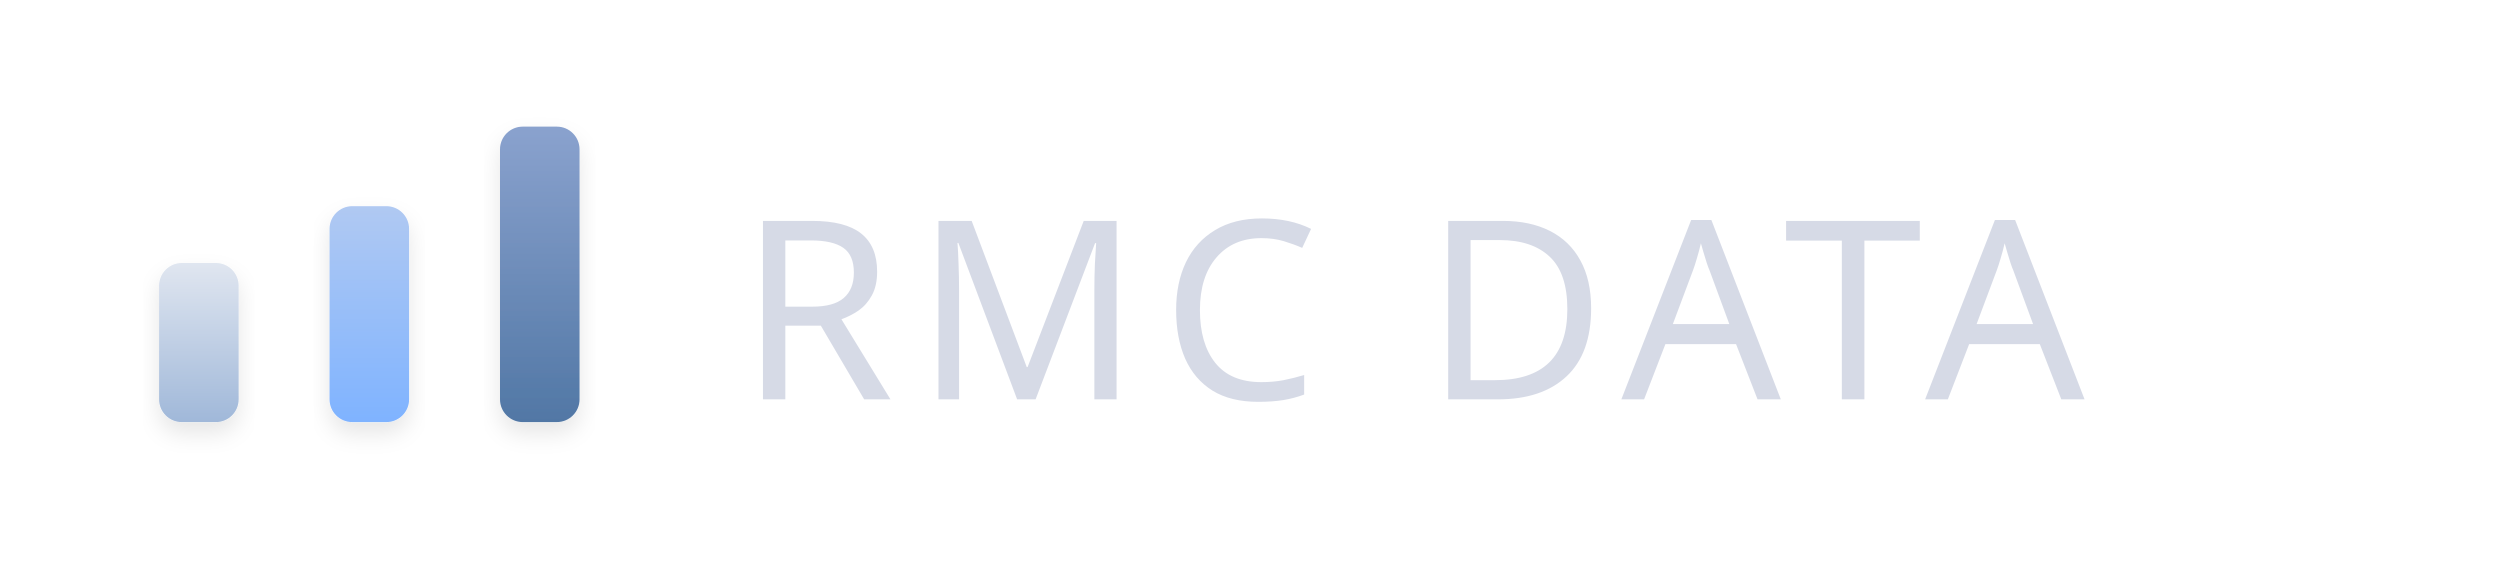
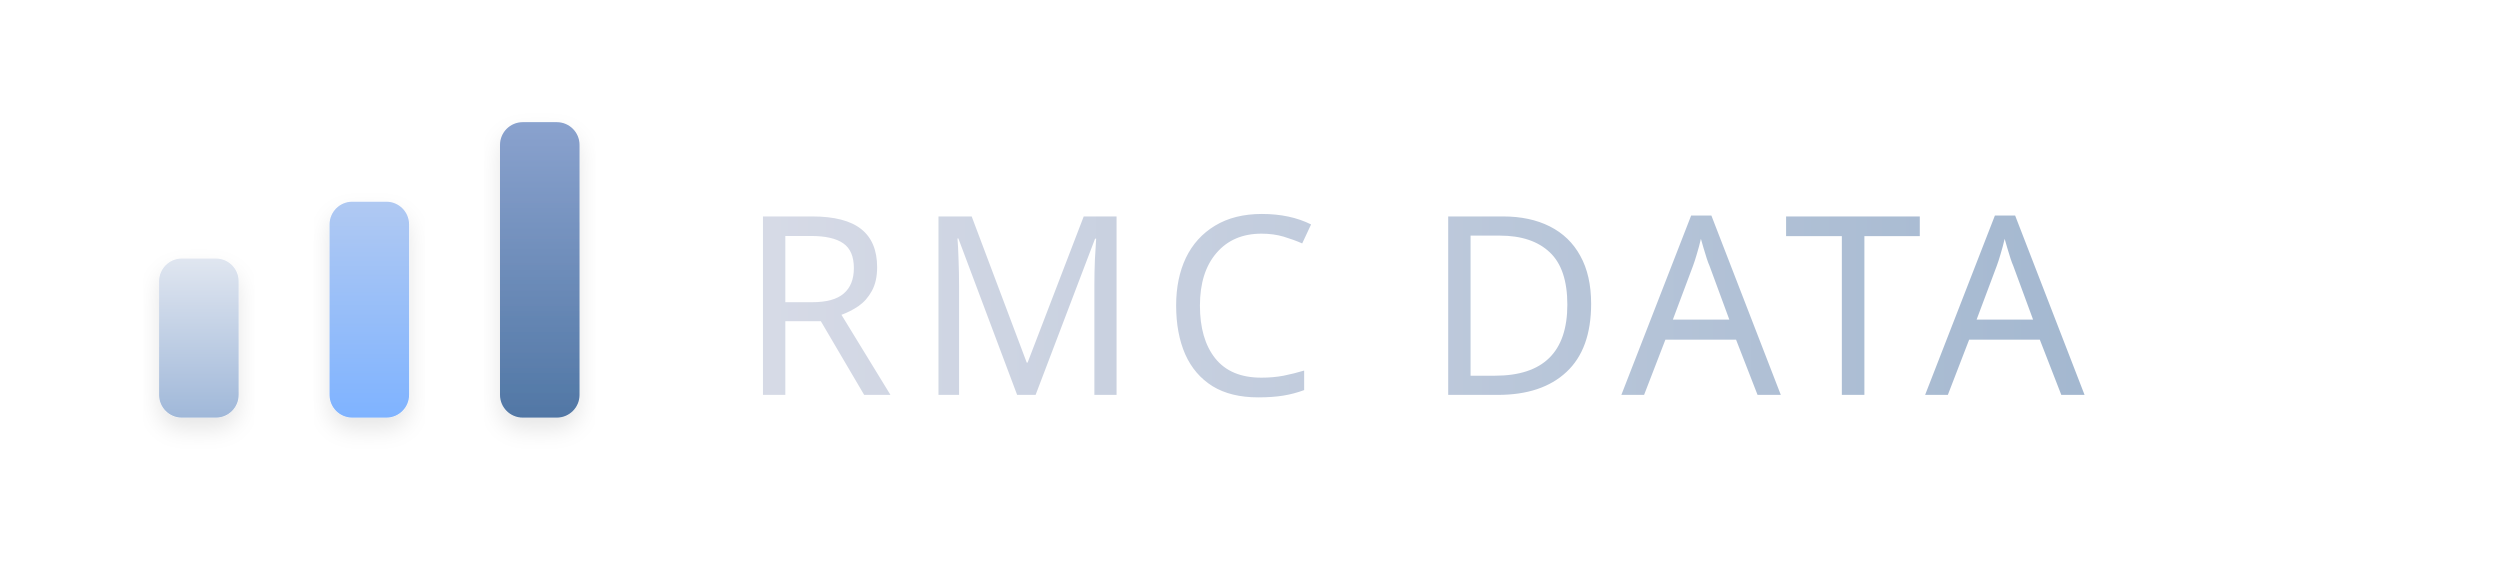
- <svg xmlns="http://www.w3.org/2000/svg" width="280" height="64" viewBox="0 0 220 48" fill="none">
+ <svg xmlns="http://www.w3.org/2000/svg" width="320" height="72" viewBox="0 0 220 48" fill="none">
  <defs>
    <linearGradient id="gradBar1" x1="0" y1="0" x2="0" y2="1">
      <stop offset="0%" stop-color="#E0E6F0" />
      <stop offset="100%" stop-color="#A0B8D9" />
    </linearGradient>
    <linearGradient id="gradBar2" x1="0" y1="0" x2="0" y2="1">
      <stop offset="0%" stop-color="#B0C9F2" />
      <stop offset="100%" stop-color="#7FB3FF" />
    </linearGradient>
    <linearGradient id="gradBar3" x1="0" y1="0" x2="0" y2="1">
      <stop offset="0%" stop-color="#8AA2CE" />
      <stop offset="100%" stop-color="#5177A5" />
    </linearGradient>
+     <linearGradient id="gradText" x1="0" y1="0" x2="1" y2="0">
+       <stop offset="0%" stop-color="#D6DAE6" />
+       <stop offset="100%" stop-color="#A4B8D0" />
+     </linearGradient>
    <filter id="shadow" x="-20%" y="-20%" width="140%" height="140%">
      <feDropShadow dx="0" dy="1" stdDeviation="1" flood-color="#000000" flood-opacity="0.1" />
    </filter>
  </defs>
  <rect x="14" y="22" width="7" height="14" fill="url(#gradBar1)" rx="2" filter="url(#shadow)" />
  <rect x="29" y="17" width="7" height="19" fill="url(#gradBar2)" rx="2" filter="url(#shadow)" />
  <rect x="44" y="10" width="7" height="26" fill="url(#gradBar3)" rx="2" filter="url(#shadow)" />
-   <text x="65" y="34" fill="#D6DAE6" font-family="'Poppins', sans-serif" font-size="22" font-weight="400" letter-spacing="0.08em" style="text-transform: uppercase;">
+   <text x="65" y="34" fill="url(#gradText)" font-family="'Poppins', sans-serif" font-size="22" font-weight="500" letter-spacing="0.08em" style="text-transform: uppercase;">
    RMC DATA
  </text>
</svg>
